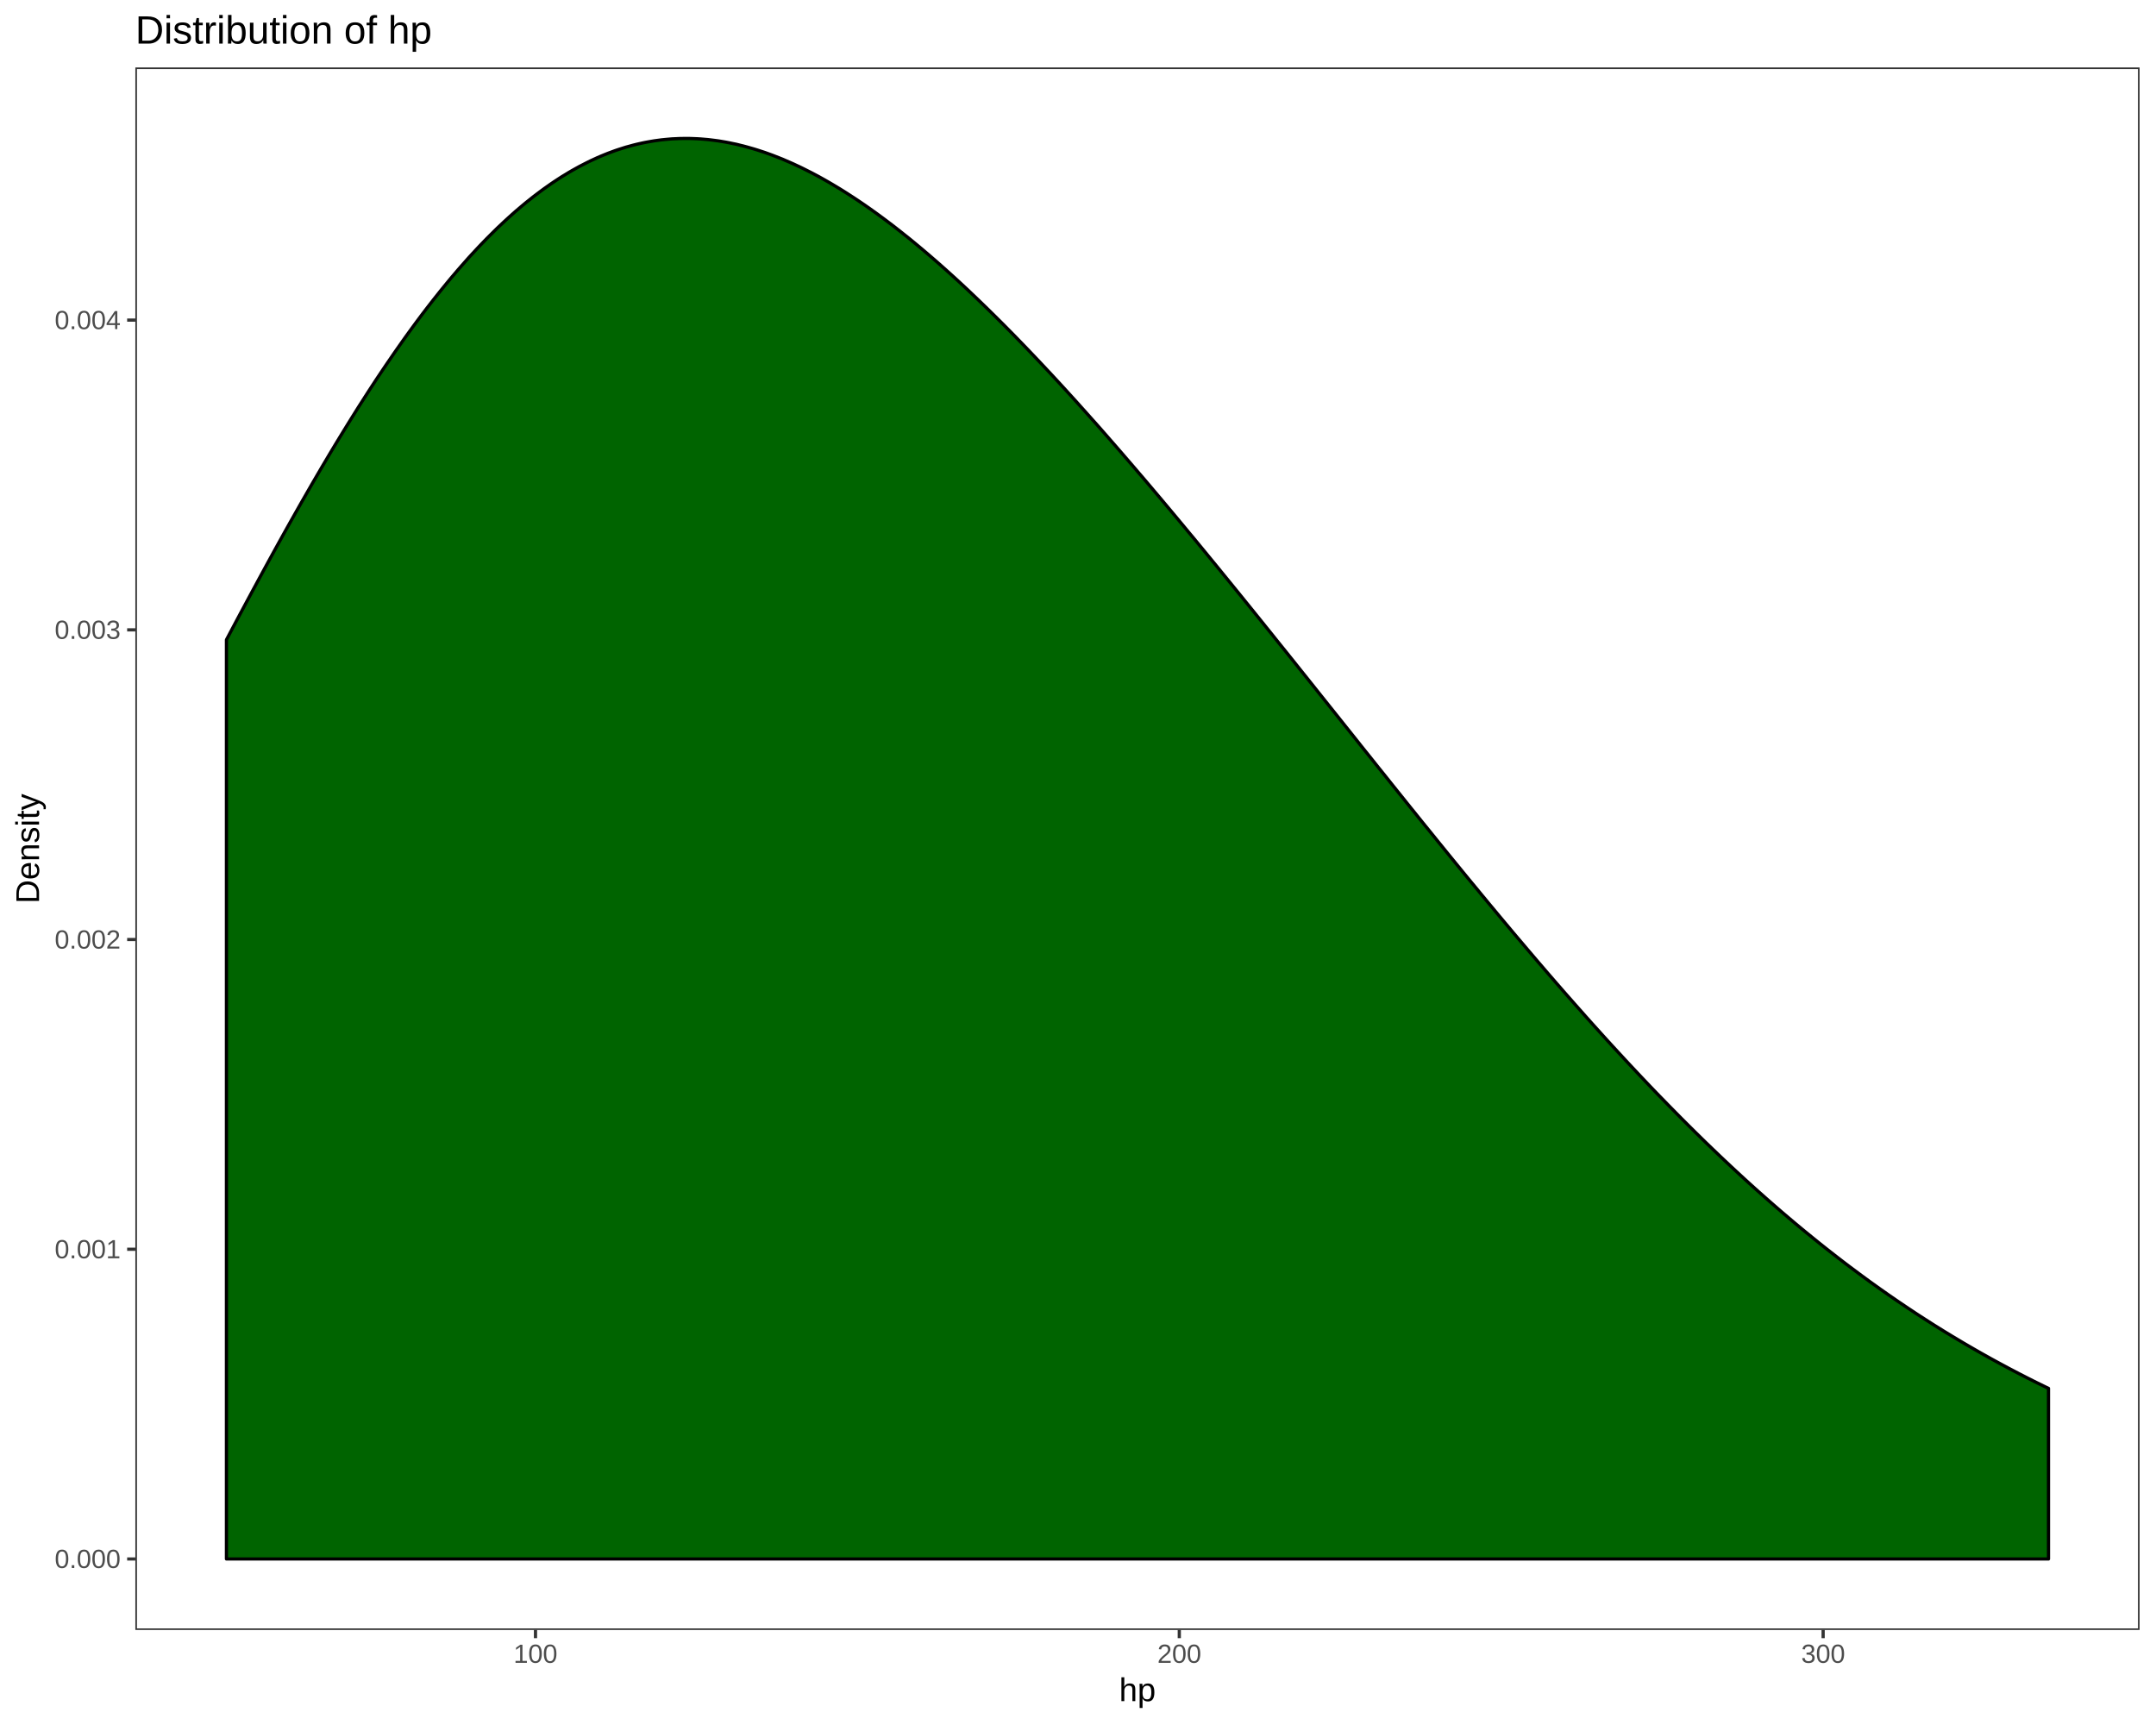
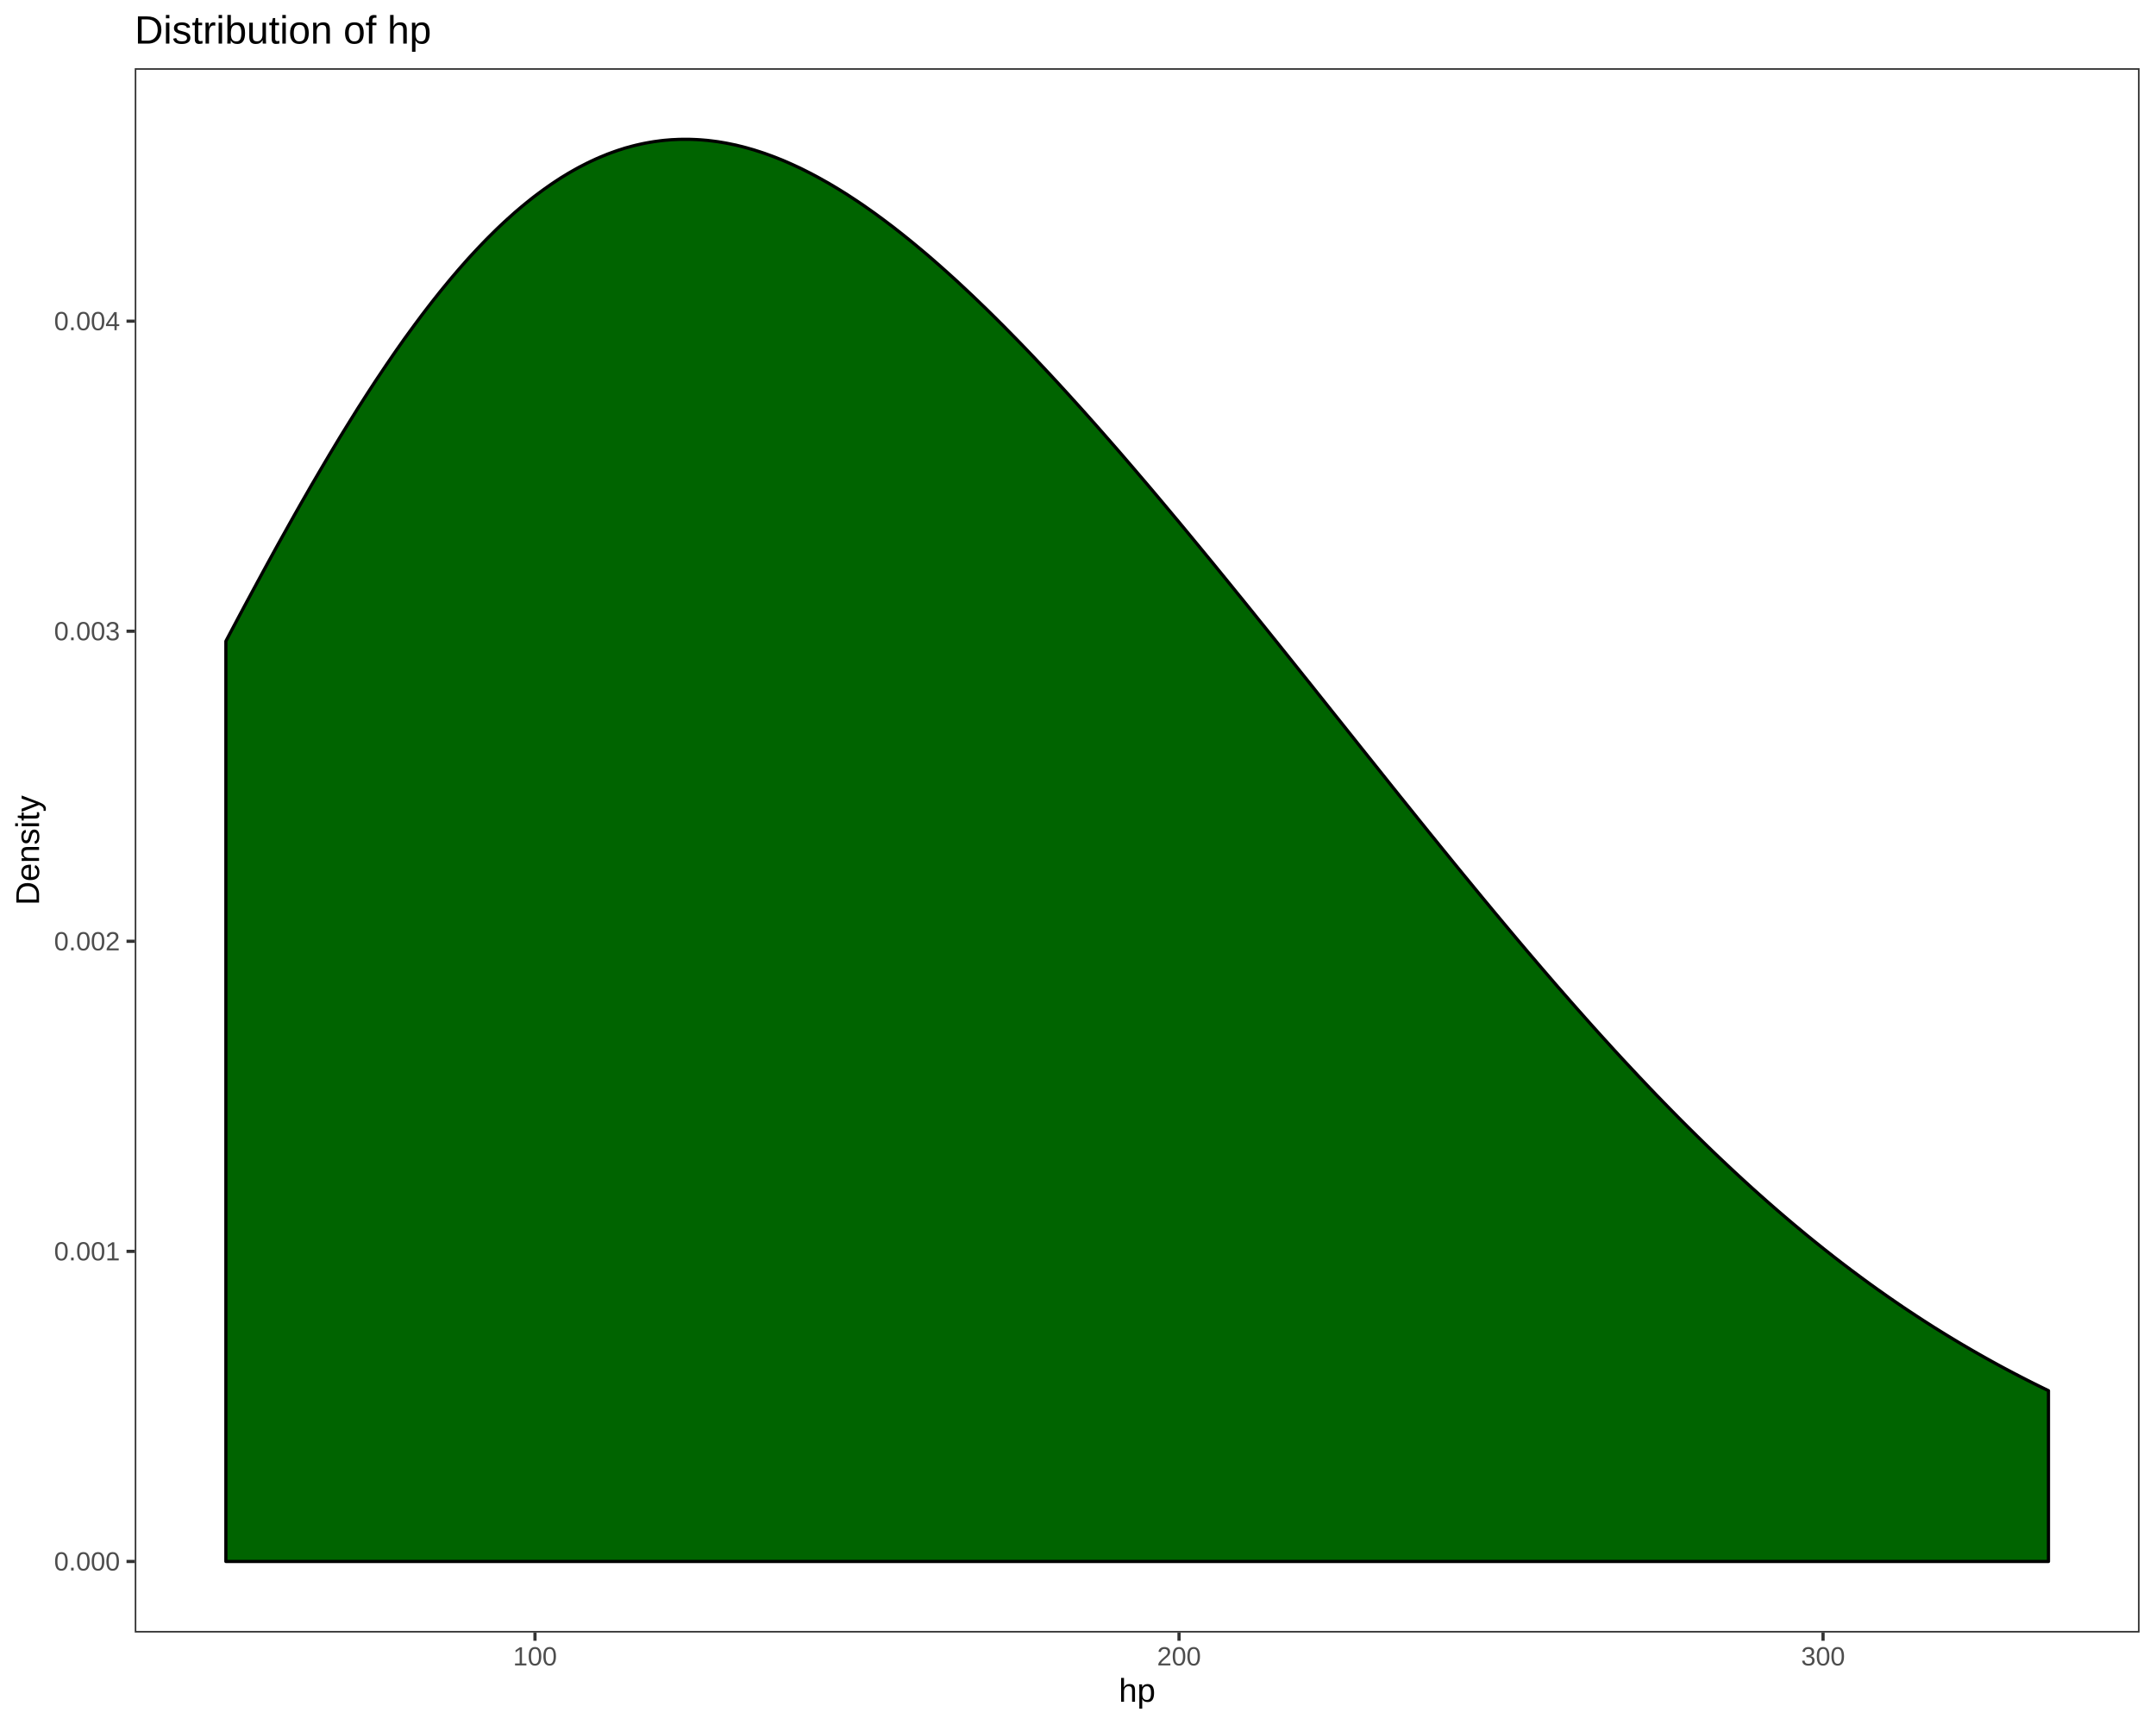
<svg xmlns="http://www.w3.org/2000/svg" viewBox="0 0 720.00 576.00">
  <defs>
    <style type="text/css">
    line, polyline, polygon, path, rect, circle {
      fill: none;
      stroke: #000000;
      stroke-linecap: round;
      stroke-linejoin: round;
      stroke-miterlimit: 10.00;
    }
  </style>
  </defs>
  <rect width="100%" height="100%" style="stroke: none; fill: #FFFFFF;" />
  <rect x="0.00" y="0.00" width="720.00" height="576.00" style="stroke-width: 1.07; stroke: #FFFFFF; fill: #FFFFFF;" />
  <defs>
-     <clipPath id="cpNDUuMjB8NzE0LjUyfDU0NC4yN3wyMi41Mg==">
-       <rect x="45.20" y="22.52" width="669.32" height="521.75" />
+     <clipPath id="cpNDQuOTl8NzE0LjUyfDU0NS4xM3wyMi43Nw==">
+       <rect x="44.99" y="22.77" width="669.53" height="522.36" />
    </clipPath>
  </defs>
-   <rect x="45.20" y="22.52" width="669.32" height="521.75" style="stroke-width: 1.07; stroke: none; fill: #FFFFFF;" clip-path="url(#cpNDUuMjB8NzE0LjUyfDU0NC4yN3wyMi41Mg==)" />
-   <polygon points="75.62,213.62 76.81,211.37 78.00,209.13 79.19,206.89 80.38,204.66 81.58,202.43 82.77,200.21 83.96,198.00 85.15,195.79 86.34,193.59 87.53,191.40 88.72,189.21 89.91,187.03 91.10,184.86 92.29,182.70 93.48,180.55 94.67,178.40 95.86,176.27 97.05,174.15 98.25,172.03 99.44,169.93 100.63,167.83 101.82,165.75 103.01,163.68 104.20,161.61 105.39,159.57 106.58,157.53 107.77,155.50 108.96,153.50 110.15,151.49 111.34,149.51 112.53,147.54 113.73,145.57 114.92,143.63 116.11,141.70 117.30,139.78 118.49,137.88 119.68,135.98 120.87,134.12 122.06,132.26 123.25,130.41 124.44,128.59 125.63,126.77 126.82,124.99 128.01,123.21 129.21,121.44 130.40,119.71 131.59,117.97 132.78,116.27 133.97,114.58 135.16,112.89 136.35,111.24 137.54,109.60 138.73,107.98 139.92,106.38 141.11,104.79 142.30,103.23 143.49,101.69 144.69,100.15 145.88,98.66 147.07,97.16 148.26,95.70 149.45,94.25 150.64,92.81 151.83,91.42 153.02,90.02 154.21,88.66 155.40,87.32 156.59,85.97 157.78,84.68 158.97,83.40 160.16,82.13 161.36,80.89 162.55,79.66 163.74,78.47 164.93,77.29 166.12,76.12 167.31,75.00 168.50,73.88 169.69,72.79 170.88,71.72 172.07,70.66 173.26,69.65 174.45,68.64 175.64,67.65 176.84,66.70 178.03,65.75 179.22,64.84 180.41,63.95 181.60,63.07 182.79,62.23 183.98,61.39 185.17,60.59 186.36,59.81 187.55,59.04 188.74,58.32 189.93,57.59 191.12,56.90 192.32,56.23 193.51,55.57 194.70,54.96 195.89,54.35 197.08,53.76 198.27,53.21 199.46,52.66 200.65,52.15 201.84,51.66 203.03,51.18 204.22,50.74 205.41,50.30 206.60,49.90 207.80,49.52 208.99,49.14 210.18,48.82 211.37,48.49 212.56,48.19 213.75,47.92 214.94,47.66 216.13,47.43 217.32,47.22 218.51,47.02 219.70,46.86 220.89,46.70 222.08,46.58 223.27,46.47 224.47,46.37 225.66,46.32 226.85,46.26 228.04,46.24 229.23,46.24 230.42,46.24 231.61,46.28 232.80,46.33 233.99,46.40 235.18,46.50 236.37,46.60 237.56,46.74 238.75,46.89 239.95,47.05 241.14,47.25 242.33,47.45 243.52,47.68 244.71,47.93 245.90,48.17 247.09,48.47 248.28,48.76 249.47,49.08 250.66,49.42 251.85,49.76 253.04,50.13 254.23,50.52 255.43,50.91 256.62,51.34 257.81,51.77 259.00,52.23 260.19,52.70 261.38,53.17 262.57,53.69 263.76,54.20 264.95,54.73 266.14,55.29 267.33,55.84 268.52,56.43 269.71,57.03 270.91,57.63 272.10,58.26 273.29,58.89 274.48,59.55 275.67,60.22 276.86,60.90 278.05,61.60 279.24,62.31 280.43,63.03 281.62,63.77 282.81,64.52 284.00,65.29 285.19,66.06 286.38,66.85 287.58,67.66 288.77,68.47 289.96,69.30 291.15,70.14 292.34,70.99 293.53,71.86 294.72,72.73 295.91,73.62 297.10,74.52 298.29,75.42 299.48,76.35 300.67,77.28 301.86,78.23 303.06,79.18 304.25,80.14 305.44,81.12 306.63,82.11 307.82,83.10 309.01,84.11 310.20,85.12 311.39,86.15 312.58,87.18 313.77,88.22 314.96,89.28 316.15,90.34 317.34,91.41 318.54,92.50 319.73,93.58 320.92,94.68 322.11,95.79 323.30,96.90 324.49,98.03 325.68,99.16 326.87,100.30 328.06,101.45 329.25,102.60 330.44,103.76 331.63,104.93 332.82,106.11 334.02,107.30 335.21,108.48 336.40,109.69 337.59,110.89 338.78,112.10 339.97,113.33 341.16,114.55 342.35,115.78 343.54,117.02 344.73,118.27 345.92,119.52 347.11,120.77 348.30,122.04 349.49,123.31 350.69,124.58 351.88,125.87 353.07,127.15 354.26,128.44 355.45,129.74 356.64,131.04 357.83,132.35 359.02,133.66 360.21,134.98 361.40,136.31 362.59,137.63 363.78,138.97 364.97,140.30 366.17,141.64 367.36,142.99 368.55,144.34 369.74,145.70 370.93,147.06 372.12,148.42 373.31,149.79 374.50,151.16 375.69,152.54 376.88,153.92 378.07,155.30 379.26,156.69 380.45,158.08 381.65,159.47 382.84,160.87 384.03,162.27 385.22,163.68 386.41,165.09 387.60,166.49 388.79,167.91 389.98,169.33 391.17,170.75 392.36,172.17 393.55,173.60 394.74,175.03 395.93,176.46 397.12,177.90 398.32,179.33 399.51,180.77 400.70,182.22 401.89,183.66 403.08,185.11 404.27,186.56 405.46,188.01 406.65,189.46 407.84,190.92 409.03,192.38 410.22,193.84 411.41,195.30 412.60,196.76 413.80,198.23 414.99,199.70 416.18,201.17 417.37,202.64 418.56,204.11 419.75,205.59 420.94,207.06 422.13,208.54 423.32,210.02 424.51,211.49 425.70,212.98 426.89,214.46 428.08,215.94 429.28,217.42 430.47,218.91 431.66,220.39 432.85,221.88 434.04,223.37 435.23,224.86 436.42,226.34 437.61,227.83 438.80,229.32 439.99,230.81 441.18,232.30 442.37,233.79 443.56,235.28 444.76,236.78 445.95,238.27 447.14,239.76 448.33,241.25 449.52,242.74 450.71,244.23 451.90,245.72 453.09,247.21 454.28,248.71 455.47,250.20 456.66,251.68 457.85,253.17 459.04,254.66 460.23,256.15 461.43,257.64 462.62,259.12 463.81,260.61 465.00,262.10 466.19,263.58 467.38,265.06 468.57,266.54 469.76,268.03 470.95,269.51 472.14,270.98 473.33,272.46 474.52,273.94 475.71,275.41 476.91,276.88 478.10,278.35 479.29,279.82 480.48,281.29 481.67,282.75 482.86,284.22 484.05,285.68 485.24,287.14 486.43,288.60 487.62,290.05 488.81,291.51 490.00,292.96 491.19,294.40 492.39,295.85 493.58,297.29 494.77,298.74 495.96,300.17 497.15,301.61 498.34,303.04 499.53,304.47 500.72,305.90 501.91,307.32 503.10,308.74 504.29,310.16 505.48,311.58 506.67,312.99 507.87,314.40 509.06,315.80 510.25,317.21 511.44,318.60 512.63,320.00 513.82,321.39 515.01,322.77 516.20,324.16 517.39,325.54 518.58,326.91 519.77,328.29 520.96,329.65 522.15,331.02 523.34,332.38 524.54,333.73 525.73,335.09 526.92,336.43 528.11,337.77 529.30,339.12 530.49,340.45 531.68,341.78 532.87,343.10 534.06,344.42 535.25,345.74 536.44,347.05 537.63,348.35 538.82,349.65 540.02,350.95 541.21,352.24 542.40,353.53 543.59,354.81 544.78,356.08 545.97,357.35 547.16,358.62 548.35,359.88 549.54,361.13 550.73,362.39 551.92,363.63 553.11,364.87 554.30,366.10 555.50,367.32 556.69,368.55 557.88,369.76 559.07,370.97 560.26,372.18 561.45,373.38 562.64,374.57 563.83,375.76 565.02,376.94 566.21,378.12 567.40,379.28 568.59,380.45 569.78,381.61 570.98,382.76 572.17,383.91 573.36,385.04 574.55,386.18 575.74,387.31 576.93,388.42 578.12,389.54 579.31,390.65 580.50,391.75 581.69,392.85 582.88,393.94 584.07,395.02 585.26,396.10 586.45,397.17 587.65,398.24 588.84,399.29 590.03,400.35 591.22,401.39 592.41,402.43 593.60,403.46 594.79,404.49 595.98,405.51 597.17,406.52 598.36,407.53 599.55,408.53 600.74,409.52 601.93,410.51 603.13,411.49 604.32,412.46 605.51,413.43 606.70,414.39 607.89,415.35 609.08,416.30 610.27,417.24 611.46,418.17 612.65,419.10 613.84,420.02 615.03,420.94 616.22,421.85 617.41,422.75 618.61,423.65 619.80,424.53 620.99,425.42 622.18,426.30 623.37,427.17 624.56,428.04 625.75,428.89 626.94,429.74 628.13,430.59 629.32,431.42 630.51,432.26 631.70,433.08 632.89,433.90 634.09,434.72 635.28,435.52 636.47,436.33 637.66,437.12 638.85,437.91 640.04,438.70 641.23,439.47 642.42,440.24 643.61,441.00 644.80,441.76 645.99,442.52 647.18,443.26 648.37,444.00 649.56,444.74 650.76,445.46 651.95,446.19 653.14,446.90 654.33,447.61 655.52,448.32 656.71,449.02 657.90,449.71 659.09,450.40 660.28,451.08 661.47,451.76 662.66,452.43 663.85,453.09 665.04,453.76 666.24,454.41 667.43,455.06 668.62,455.70 669.81,456.34 671.00,456.98 672.19,457.60 673.38,458.22 674.57,458.84 675.76,459.45 676.95,460.06 678.14,460.66 679.33,461.26 680.52,461.85 681.72,462.43 682.91,463.02 684.10,463.59 684.10,520.56 682.91,520.56 681.72,520.56 680.52,520.56 679.33,520.56 678.14,520.56 676.95,520.56 675.76,520.56 674.57,520.56 673.38,520.56 672.19,520.56 671.00,520.56 669.81,520.56 668.62,520.56 667.43,520.56 666.24,520.56 665.04,520.56 663.85,520.56 662.66,520.56 661.47,520.56 660.28,520.56 659.09,520.56 657.90,520.56 656.71,520.56 655.52,520.56 654.33,520.56 653.14,520.56 651.95,520.56 650.76,520.56 649.56,520.56 648.37,520.56 647.18,520.56 645.99,520.56 644.80,520.56 643.61,520.56 642.42,520.56 641.23,520.56 640.04,520.56 638.85,520.56 637.66,520.56 636.47,520.56 635.28,520.56 634.09,520.56 632.89,520.56 631.70,520.56 630.51,520.56 629.32,520.56 628.13,520.56 626.94,520.56 625.75,520.56 624.56,520.56 623.37,520.56 622.18,520.56 620.99,520.56 619.80,520.56 618.61,520.56 617.41,520.56 616.22,520.56 615.03,520.56 613.84,520.56 612.65,520.56 611.46,520.56 610.27,520.56 609.08,520.56 607.89,520.56 606.70,520.56 605.51,520.56 604.32,520.56 603.13,520.56 601.93,520.56 600.74,520.56 599.55,520.56 598.36,520.56 597.17,520.56 595.98,520.56 594.79,520.56 593.60,520.56 592.41,520.56 591.22,520.56 590.03,520.56 588.84,520.56 587.65,520.56 586.45,520.56 585.26,520.56 584.07,520.56 582.88,520.56 581.69,520.56 580.50,520.56 579.31,520.56 578.12,520.56 576.93,520.56 575.74,520.56 574.55,520.56 573.36,520.56 572.17,520.56 570.98,520.56 569.78,520.56 568.59,520.56 567.40,520.56 566.21,520.56 565.02,520.56 563.83,520.56 562.64,520.56 561.45,520.56 560.26,520.56 559.07,520.56 557.88,520.56 556.69,520.56 555.50,520.56 554.30,520.56 553.11,520.56 551.92,520.56 550.73,520.56 549.54,520.56 548.35,520.56 547.16,520.56 545.97,520.56 544.78,520.56 543.59,520.56 542.40,520.56 541.21,520.56 540.02,520.56 538.82,520.56 537.63,520.56 536.44,520.56 535.25,520.56 534.06,520.56 532.87,520.56 531.68,520.56 530.49,520.56 529.30,520.56 528.11,520.56 526.92,520.56 525.73,520.56 524.54,520.56 523.34,520.56 522.15,520.56 520.96,520.56 519.77,520.56 518.58,520.56 517.39,520.56 516.20,520.56 515.01,520.56 513.82,520.56 512.63,520.56 511.44,520.56 510.25,520.56 509.06,520.56 507.87,520.56 506.67,520.56 505.48,520.56 504.29,520.56 503.10,520.56 501.91,520.56 500.72,520.56 499.53,520.56 498.34,520.56 497.15,520.56 495.96,520.56 494.77,520.56 493.58,520.56 492.39,520.56 491.19,520.56 490.00,520.56 488.81,520.56 487.62,520.56 486.43,520.56 485.24,520.56 484.05,520.56 482.86,520.56 481.67,520.56 480.48,520.56 479.29,520.56 478.10,520.56 476.91,520.56 475.71,520.56 474.52,520.56 473.33,520.56 472.14,520.56 470.95,520.56 469.76,520.56 468.57,520.56 467.38,520.56 466.19,520.56 465.00,520.56 463.81,520.56 462.62,520.56 461.43,520.56 460.23,520.56 459.04,520.56 457.85,520.56 456.66,520.56 455.47,520.56 454.28,520.56 453.09,520.56 451.90,520.56 450.71,520.56 449.52,520.56 448.33,520.56 447.14,520.56 445.95,520.56 444.76,520.56 443.56,520.56 442.37,520.56 441.18,520.56 439.99,520.56 438.80,520.56 437.61,520.56 436.42,520.56 435.23,520.56 434.04,520.56 432.85,520.56 431.66,520.56 430.47,520.56 429.28,520.56 428.08,520.56 426.89,520.56 425.70,520.56 424.51,520.56 423.32,520.56 422.13,520.56 420.94,520.56 419.75,520.56 418.56,520.56 417.37,520.56 416.18,520.56 414.99,520.56 413.80,520.56 412.60,520.56 411.41,520.56 410.22,520.56 409.03,520.56 407.84,520.56 406.65,520.56 405.46,520.56 404.27,520.56 403.08,520.56 401.89,520.56 400.70,520.56 399.51,520.56 398.32,520.56 397.12,520.56 395.93,520.56 394.74,520.56 393.55,520.56 392.36,520.56 391.17,520.56 389.98,520.56 388.79,520.56 387.60,520.56 386.41,520.56 385.22,520.56 384.03,520.56 382.84,520.56 381.65,520.56 380.45,520.56 379.26,520.56 378.07,520.56 376.88,520.56 375.69,520.56 374.50,520.56 373.31,520.56 372.12,520.56 370.93,520.56 369.74,520.56 368.55,520.56 367.36,520.56 366.17,520.56 364.97,520.56 363.78,520.56 362.59,520.56 361.40,520.56 360.21,520.56 359.02,520.56 357.83,520.56 356.64,520.56 355.45,520.56 354.26,520.56 353.07,520.56 351.88,520.56 350.69,520.56 349.49,520.56 348.30,520.56 347.11,520.56 345.92,520.56 344.73,520.56 343.54,520.56 342.35,520.56 341.16,520.56 339.97,520.56 338.78,520.56 337.59,520.56 336.40,520.56 335.21,520.56 334.02,520.56 332.82,520.56 331.63,520.56 330.44,520.56 329.25,520.56 328.06,520.56 326.87,520.56 325.68,520.56 324.49,520.56 323.30,520.56 322.11,520.56 320.92,520.56 319.73,520.56 318.54,520.56 317.34,520.56 316.15,520.56 314.96,520.56 313.77,520.56 312.58,520.56 311.39,520.56 310.20,520.56 309.01,520.56 307.82,520.56 306.63,520.56 305.44,520.56 304.25,520.56 303.06,520.56 301.86,520.56 300.67,520.56 299.48,520.56 298.29,520.56 297.10,520.56 295.91,520.56 294.72,520.56 293.53,520.56 292.34,520.56 291.15,520.56 289.96,520.56 288.77,520.56 287.58,520.56 286.38,520.56 285.19,520.56 284.00,520.56 282.81,520.56 281.62,520.56 280.43,520.56 279.24,520.56 278.05,520.56 276.86,520.56 275.67,520.56 274.48,520.56 273.29,520.56 272.10,520.56 270.91,520.56 269.71,520.56 268.52,520.56 267.33,520.56 266.14,520.56 264.95,520.56 263.76,520.56 262.57,520.56 261.38,520.56 260.19,520.56 259.00,520.56 257.81,520.56 256.62,520.56 255.43,520.56 254.23,520.56 253.04,520.56 251.85,520.56 250.66,520.56 249.47,520.56 248.28,520.56 247.09,520.56 245.90,520.56 244.71,520.56 243.52,520.56 242.33,520.56 241.14,520.56 239.95,520.56 238.75,520.56 237.56,520.56 236.37,520.56 235.18,520.56 233.99,520.56 232.80,520.56 231.61,520.56 230.42,520.56 229.23,520.56 228.04,520.56 226.85,520.56 225.66,520.56 224.47,520.56 223.27,520.56 222.08,520.56 220.89,520.56 219.70,520.56 218.51,520.56 217.32,520.56 216.13,520.56 214.94,520.56 213.75,520.56 212.56,520.56 211.37,520.56 210.18,520.56 208.99,520.56 207.80,520.56 206.60,520.56 205.41,520.56 204.22,520.56 203.03,520.56 201.84,520.56 200.65,520.56 199.46,520.56 198.27,520.56 197.08,520.56 195.89,520.56 194.70,520.56 193.51,520.56 192.32,520.56 191.12,520.56 189.93,520.56 188.74,520.56 187.55,520.56 186.36,520.56 185.17,520.56 183.98,520.56 182.79,520.56 181.60,520.56 180.41,520.56 179.22,520.56 178.03,520.56 176.84,520.56 175.64,520.56 174.45,520.56 173.26,520.56 172.07,520.56 170.88,520.56 169.69,520.56 168.50,520.56 167.31,520.56 166.12,520.56 164.93,520.56 163.74,520.56 162.55,520.56 161.36,520.56 160.16,520.56 158.97,520.56 157.78,520.56 156.59,520.56 155.40,520.56 154.21,520.56 153.02,520.56 151.83,520.56 150.64,520.56 149.45,520.56 148.26,520.56 147.07,520.56 145.88,520.56 144.69,520.56 143.49,520.56 142.30,520.56 141.11,520.56 139.92,520.56 138.73,520.56 137.54,520.56 136.35,520.56 135.16,520.56 133.97,520.56 132.78,520.56 131.59,520.56 130.40,520.56 129.21,520.56 128.01,520.56 126.82,520.56 125.63,520.56 124.44,520.56 123.25,520.56 122.06,520.56 120.87,520.56 119.68,520.56 118.49,520.56 117.30,520.56 116.11,520.56 114.92,520.56 113.73,520.56 112.53,520.56 111.34,520.56 110.15,520.56 108.96,520.56 107.77,520.56 106.58,520.56 105.39,520.56 104.20,520.56 103.01,520.56 101.82,520.56 100.63,520.56 99.44,520.56 98.25,520.56 97.05,520.56 95.86,520.56 94.67,520.56 93.48,520.56 92.29,520.56 91.10,520.56 89.91,520.56 88.72,520.56 87.53,520.56 86.34,520.56 85.15,520.56 83.96,520.56 82.77,520.56 81.58,520.56 80.38,520.56 79.19,520.56 78.00,520.56 76.81,520.56 75.62,520.56 " style="stroke-width: 1.07; fill: #006400;" clip-path="url(#cpNDUuMjB8NzE0LjUyfDU0NC4yN3wyMi41Mg==)" />
-   <rect x="45.20" y="22.52" width="669.32" height="521.75" style="stroke-width: 1.07; stroke: #333333;" clip-path="url(#cpNDUuMjB8NzE0LjUyfDU0NC4yN3wyMi41Mg==)" />
+   <rect x="44.99" y="22.77" width="669.53" height="522.36" style="stroke-width: 1.07; stroke: none; fill: #FFFFFF;" clip-path="url(#cpNDQuOTl8NzE0LjUyfDU0NS4xM3wyMi43Nw==)" />
+   <polygon points="75.43,214.10 76.62,211.84 77.81,209.60 79.00,207.36 80.19,205.12 81.38,202.89 82.57,200.67 83.77,198.45 84.96,196.24 86.15,194.04 87.34,191.84 88.53,189.65 89.72,187.47 90.91,185.30 92.10,183.13 93.29,180.98 94.49,178.83 95.68,176.70 96.87,174.57 98.06,172.45 99.25,170.35 100.44,168.25 101.63,166.17 102.82,164.10 104.01,162.02 105.21,159.98 106.40,157.94 107.59,155.91 108.78,153.90 109.97,151.89 111.16,149.91 112.35,147.93 113.54,145.96 114.73,144.03 115.93,142.09 117.12,140.17 118.31,138.27 119.50,136.36 120.69,134.50 121.88,132.64 123.07,130.79 124.26,128.97 125.45,127.15 126.65,125.36 127.84,123.58 129.03,121.81 130.22,120.07 131.41,118.33 132.60,116.62 133.79,114.93 134.98,113.24 136.17,111.60 137.37,109.95 138.56,108.33 139.75,106.73 140.94,105.13 142.13,103.58 143.32,102.03 144.51,100.50 145.70,99.00 146.89,97.50 148.09,96.03 149.28,94.59 150.47,93.14 151.66,91.75 152.85,90.35 154.04,88.98 155.23,87.64 156.42,86.30 157.61,85.01 158.81,83.72 160.00,82.45 161.19,81.21 162.38,79.98 163.57,78.79 164.76,77.61 165.95,76.44 167.14,75.31 168.33,74.19 169.53,73.10 170.72,72.03 171.91,70.96 173.10,69.95 174.29,68.94 175.48,67.96 176.67,67.00 177.86,66.05 179.05,65.14 180.25,64.25 181.44,63.37 182.63,62.53 183.82,61.69 185.01,60.89 186.20,60.11 187.39,59.33 188.58,58.61 189.77,57.88 190.97,57.19 192.16,56.52 193.35,55.86 194.54,55.25 195.73,54.64 196.92,54.05 198.11,53.50 199.30,52.95 200.49,52.44 201.69,51.95 202.88,51.46 204.07,51.02 205.26,50.59 206.45,50.18 207.64,49.80 208.83,49.42 210.02,49.10 211.21,48.77 212.41,48.47 213.60,48.20 214.79,47.94 215.98,47.71 217.17,47.50 218.36,47.30 219.55,47.14 220.74,46.98 221.93,46.85 223.13,46.75 224.32,46.65 225.51,46.60 226.70,46.54 227.89,46.52 229.08,46.52 230.27,46.52 231.46,46.56 232.65,46.61 233.85,46.68 235.04,46.78 236.23,46.88 237.42,47.02 238.61,47.17 239.80,47.33 240.99,47.53 242.18,47.73 243.37,47.96 244.57,48.21 245.76,48.45 246.95,48.75 248.14,49.04 249.33,49.36 250.52,49.70 251.71,50.04 252.90,50.42 254.09,50.80 255.29,51.20 256.48,51.63 257.67,52.06 258.86,52.51 260.05,52.99 261.24,53.46 262.43,53.97 263.62,54.49 264.81,55.02 266.01,55.58 267.20,56.13 268.39,56.72 269.58,57.32 270.77,57.92 271.96,58.55 273.15,59.19 274.34,59.85 275.53,60.52 276.73,61.19 277.92,61.90 279.11,62.61 280.30,63.33 281.49,64.07 282.68,64.81 283.87,65.59 285.06,66.37 286.25,67.15 287.45,67.96 288.64,68.77 289.83,69.61 291.02,70.45 292.21,71.29 293.40,72.17 294.59,73.04 295.78,73.93 296.97,74.83 298.17,75.73 299.36,76.67 300.55,77.60 301.74,78.54 302.93,79.50 304.12,80.46 305.31,81.44 306.50,82.43 307.69,83.42 308.89,84.43 310.08,85.44 311.27,86.47 312.46,87.51 313.65,88.55 314.84,89.61 316.03,90.67 317.22,91.74 318.42,92.83 319.61,93.91 320.80,95.02 321.99,96.13 323.18,97.24 324.37,98.37 325.56,99.50 326.75,100.64 327.94,101.79 329.14,102.94 330.33,104.11 331.52,105.28 332.71,106.46 333.90,107.65 335.09,108.83 336.28,110.04 337.47,111.25 338.66,112.46 339.86,113.68 341.05,114.91 342.24,116.14 343.43,117.38 344.62,118.63 345.81,119.88 347.00,121.14 348.19,122.41 349.38,123.68 350.58,124.95 351.77,126.24 352.96,127.52 354.15,128.82 355.34,130.12 356.53,131.42 357.72,132.73 358.91,134.04 360.10,135.36 361.30,136.69 362.49,138.02 363.68,139.35 364.87,140.69 366.06,142.03 367.25,143.38 368.44,144.73 369.63,146.09 370.82,147.45 372.02,148.82 373.21,150.19 374.40,151.56 375.59,152.94 376.78,154.32 377.97,155.70 379.16,157.09 380.35,158.49 381.54,159.88 382.74,161.28 383.93,162.68 385.12,164.09 386.31,165.50 387.50,166.91 388.69,168.33 389.88,169.75 391.07,171.17 392.26,172.60 393.46,174.02 394.65,175.46 395.84,176.89 397.03,178.33 398.22,179.77 399.41,181.21 400.60,182.65 401.79,184.10 402.98,185.55 404.18,187.00 405.37,188.45 406.56,189.91 407.75,191.37 408.94,192.83 410.13,194.29 411.32,195.75 412.51,197.22 413.70,198.69 414.90,200.15 416.09,201.63 417.28,203.10 418.47,204.57 419.66,206.05 420.85,207.53 422.04,209.00 423.23,210.48 424.42,211.96 425.62,213.45 426.81,214.93 428.00,216.42 429.19,217.90 430.38,219.39 431.57,220.87 432.76,222.36 433.95,223.85 435.14,225.34 436.34,226.83 437.53,228.32 438.72,229.81 439.91,231.31 441.10,232.80 442.29,234.29 443.48,235.78 444.67,237.28 445.86,238.77 447.06,240.26 448.25,241.76 449.44,243.25 450.63,244.74 451.82,246.23 453.01,247.73 454.20,249.22 455.39,250.71 456.58,252.20 457.78,253.69 458.97,255.18 460.16,256.67 461.35,258.16 462.54,259.65 463.73,261.14 464.92,262.63 466.11,264.11 467.30,265.60 468.50,267.08 469.69,268.56 470.88,270.04 472.07,271.52 473.26,273.00 474.45,274.48 475.64,275.95 476.83,277.43 478.02,278.90 479.22,280.37 480.41,281.84 481.60,283.31 482.79,284.77 483.98,286.24 485.17,287.70 486.36,289.16 487.55,290.61 488.74,292.07 489.94,293.52 491.13,294.97 492.32,296.42 493.51,297.86 494.70,299.31 495.89,300.75 497.08,302.18 498.27,303.62 499.46,305.05 500.66,306.48 501.85,307.91 503.04,309.33 504.23,310.75 505.42,312.16 506.61,313.58 507.80,314.99 508.99,316.39 510.18,317.80 511.38,319.20 512.57,320.59 513.76,321.99 514.95,323.38 516.14,324.76 517.33,326.14 518.52,327.52 519.71,328.90 520.90,330.26 522.10,331.63 523.29,332.99 524.48,334.35 525.67,335.70 526.86,337.05 528.05,338.39 529.24,339.73 530.43,341.07 531.62,342.40 532.82,343.73 534.01,345.05 535.20,346.37 536.39,347.67 537.58,348.98 538.77,350.29 539.96,351.58 541.15,352.88 542.34,354.16 543.54,355.44 544.73,356.72 545.92,357.99 547.11,359.26 548.30,360.52 549.49,361.78 550.68,363.03 551.87,364.27 553.06,365.52 554.26,366.75 555.45,367.98 556.64,369.20 557.83,370.42 559.02,371.63 560.21,372.84 561.40,374.04 562.59,375.23 563.78,376.42 564.98,377.60 566.17,378.78 567.36,379.95 568.55,381.12 569.74,382.28 570.93,383.43 572.12,384.58 573.31,385.72 574.50,386.85 575.70,387.98 576.89,389.10 578.08,390.22 579.27,391.33 580.46,392.43 581.65,393.53 582.84,394.62 584.03,395.71 585.22,396.79 586.42,397.86 587.61,398.93 588.80,399.98 589.99,401.04 591.18,402.08 592.37,403.12 593.56,404.16 594.75,405.18 595.94,406.20 597.14,407.22 598.33,408.23 599.52,409.23 600.71,410.22 601.90,411.21 603.09,412.20 604.28,413.17 605.47,414.14 606.67,415.10 607.86,416.05 609.05,417.01 610.24,417.95 611.43,418.88 612.62,419.82 613.81,420.74 615.00,421.66 616.19,422.56 617.39,423.47 618.58,424.37 619.77,425.25 620.96,426.14 622.15,427.02 623.34,427.89 624.53,428.76 625.72,429.61 626.91,430.47 628.11,431.31 629.30,432.15 630.49,432.99 631.68,433.81 632.87,434.63 634.06,435.45 635.25,436.26 636.44,437.06 637.63,437.85 638.83,438.64 640.02,439.43 641.21,440.20 642.40,440.98 643.59,441.74 644.78,442.50 645.97,443.26 647.16,444.00 648.35,444.74 649.55,445.48 650.74,446.21 651.93,446.93 653.12,447.65 654.31,448.36 655.50,449.07 656.69,449.76 657.88,450.46 659.07,451.15 660.27,451.83 661.46,452.51 662.65,453.18 663.84,453.85 665.03,454.51 666.22,455.16 667.41,455.82 668.60,456.46 669.79,457.10 670.99,457.73 672.18,458.36 673.37,458.98 674.56,459.60 675.75,460.21 676.94,460.82 678.13,461.42 679.32,462.02 680.51,462.61 681.71,463.20 682.90,463.78 684.09,464.36 684.09,521.39 682.90,521.39 681.71,521.39 680.51,521.39 679.32,521.39 678.13,521.39 676.94,521.39 675.75,521.39 674.56,521.39 673.37,521.39 672.18,521.39 670.99,521.39 669.79,521.39 668.60,521.39 667.41,521.39 666.22,521.39 665.03,521.39 663.84,521.39 662.65,521.39 661.46,521.39 660.27,521.39 659.07,521.39 657.88,521.39 656.69,521.39 655.50,521.39 654.31,521.39 653.12,521.39 651.93,521.39 650.74,521.39 649.55,521.39 648.35,521.39 647.16,521.39 645.97,521.39 644.78,521.39 643.59,521.39 642.40,521.39 641.21,521.39 640.02,521.39 638.83,521.39 637.63,521.39 636.44,521.39 635.25,521.39 634.06,521.39 632.87,521.39 631.68,521.39 630.49,521.39 629.30,521.39 628.11,521.39 626.91,521.39 625.72,521.39 624.53,521.39 623.34,521.39 622.15,521.39 620.96,521.39 619.77,521.39 618.58,521.39 617.39,521.39 616.19,521.39 615.00,521.39 613.81,521.39 612.62,521.39 611.43,521.39 610.24,521.39 609.05,521.39 607.86,521.39 606.67,521.39 605.47,521.39 604.28,521.39 603.09,521.39 601.90,521.39 600.71,521.39 599.52,521.39 598.33,521.39 597.14,521.39 595.94,521.39 594.75,521.39 593.56,521.39 592.37,521.39 591.18,521.39 589.99,521.39 588.80,521.39 587.61,521.39 586.42,521.39 585.22,521.39 584.03,521.39 582.84,521.39 581.65,521.39 580.46,521.39 579.27,521.39 578.08,521.39 576.89,521.39 575.70,521.39 574.50,521.39 573.31,521.39 572.12,521.39 570.93,521.39 569.74,521.39 568.55,521.39 567.36,521.39 566.17,521.39 564.98,521.39 563.78,521.39 562.59,521.39 561.40,521.39 560.21,521.39 559.02,521.39 557.83,521.39 556.64,521.39 555.45,521.39 554.26,521.39 553.06,521.39 551.87,521.39 550.68,521.39 549.49,521.39 548.30,521.39 547.11,521.39 545.92,521.39 544.73,521.39 543.54,521.39 542.34,521.39 541.15,521.39 539.96,521.39 538.77,521.39 537.58,521.39 536.39,521.39 535.20,521.39 534.01,521.39 532.82,521.39 531.62,521.39 530.43,521.39 529.24,521.39 528.05,521.39 526.86,521.39 525.67,521.39 524.48,521.39 523.29,521.39 522.10,521.39 520.90,521.39 519.71,521.39 518.52,521.39 517.33,521.39 516.14,521.39 514.95,521.39 513.76,521.39 512.57,521.39 511.38,521.39 510.18,521.39 508.99,521.39 507.80,521.39 506.61,521.39 505.42,521.39 504.23,521.39 503.04,521.39 501.85,521.39 500.66,521.39 499.46,521.39 498.27,521.39 497.08,521.39 495.89,521.39 494.70,521.39 493.51,521.39 492.32,521.39 491.13,521.39 489.94,521.39 488.74,521.39 487.55,521.39 486.36,521.39 485.17,521.39 483.98,521.39 482.79,521.39 481.60,521.39 480.41,521.39 479.22,521.39 478.02,521.39 476.83,521.39 475.64,521.39 474.45,521.39 473.26,521.39 472.07,521.39 470.88,521.39 469.69,521.39 468.50,521.39 467.30,521.39 466.11,521.39 464.92,521.39 463.73,521.39 462.54,521.39 461.35,521.39 460.16,521.39 458.97,521.39 457.78,521.39 456.58,521.39 455.39,521.39 454.20,521.39 453.01,521.39 451.82,521.39 450.63,521.39 449.44,521.39 448.25,521.39 447.06,521.39 445.86,521.39 444.67,521.39 443.48,521.39 442.29,521.39 441.10,521.39 439.91,521.39 438.72,521.39 437.53,521.39 436.34,521.39 435.14,521.39 433.95,521.39 432.76,521.39 431.57,521.39 430.38,521.39 429.19,521.39 428.00,521.39 426.81,521.39 425.62,521.39 424.42,521.39 423.23,521.39 422.04,521.39 420.85,521.39 419.66,521.39 418.47,521.39 417.28,521.39 416.09,521.39 414.90,521.39 413.70,521.39 412.51,521.39 411.32,521.39 410.13,521.39 408.94,521.39 407.75,521.39 406.56,521.39 405.37,521.39 404.18,521.39 402.98,521.39 401.79,521.39 400.60,521.39 399.41,521.39 398.22,521.39 397.03,521.39 395.84,521.39 394.65,521.39 393.46,521.39 392.26,521.39 391.07,521.39 389.88,521.39 388.69,521.39 387.50,521.39 386.31,521.39 385.12,521.39 383.93,521.39 382.74,521.39 381.54,521.39 380.35,521.39 379.16,521.39 377.97,521.39 376.78,521.39 375.59,521.39 374.40,521.39 373.21,521.39 372.02,521.39 370.82,521.39 369.63,521.39 368.44,521.39 367.25,521.39 366.06,521.39 364.87,521.39 363.68,521.39 362.49,521.39 361.30,521.39 360.10,521.39 358.91,521.39 357.72,521.39 356.53,521.39 355.34,521.39 354.15,521.39 352.96,521.39 351.77,521.39 350.58,521.39 349.38,521.39 348.19,521.39 347.00,521.39 345.81,521.39 344.62,521.39 343.43,521.39 342.24,521.39 341.05,521.39 339.86,521.39 338.66,521.39 337.47,521.39 336.28,521.39 335.09,521.39 333.90,521.39 332.71,521.39 331.52,521.39 330.33,521.39 329.14,521.39 327.94,521.39 326.75,521.39 325.56,521.39 324.37,521.39 323.18,521.39 321.99,521.39 320.80,521.39 319.61,521.39 318.42,521.39 317.22,521.39 316.03,521.39 314.84,521.39 313.65,521.39 312.46,521.39 311.27,521.39 310.08,521.39 308.89,521.39 307.69,521.39 306.50,521.39 305.31,521.39 304.12,521.39 302.93,521.39 301.74,521.39 300.55,521.39 299.36,521.39 298.17,521.39 296.97,521.39 295.78,521.39 294.59,521.39 293.40,521.39 292.21,521.39 291.02,521.39 289.83,521.39 288.64,521.39 287.45,521.39 286.25,521.39 285.06,521.39 283.87,521.39 282.68,521.39 281.49,521.39 280.30,521.39 279.11,521.39 277.92,521.39 276.73,521.39 275.53,521.39 274.34,521.39 273.15,521.39 271.96,521.39 270.77,521.39 269.58,521.39 268.39,521.39 267.20,521.39 266.01,521.39 264.81,521.39 263.62,521.39 262.43,521.39 261.24,521.39 260.05,521.39 258.86,521.39 257.67,521.39 256.48,521.39 255.29,521.39 254.09,521.39 252.90,521.39 251.71,521.39 250.52,521.39 249.33,521.39 248.14,521.39 246.95,521.39 245.76,521.39 244.57,521.39 243.37,521.39 242.18,521.39 240.99,521.39 239.80,521.39 238.61,521.39 237.42,521.39 236.23,521.39 235.04,521.39 233.85,521.39 232.65,521.39 231.46,521.39 230.27,521.39 229.08,521.39 227.89,521.39 226.70,521.39 225.51,521.39 224.32,521.39 223.13,521.39 221.93,521.39 220.74,521.39 219.55,521.39 218.36,521.39 217.17,521.39 215.98,521.39 214.79,521.39 213.60,521.39 212.41,521.39 211.21,521.39 210.02,521.39 208.83,521.39 207.64,521.39 206.45,521.39 205.26,521.39 204.07,521.39 202.88,521.39 201.69,521.39 200.49,521.39 199.30,521.39 198.11,521.39 196.92,521.39 195.73,521.39 194.54,521.39 193.35,521.39 192.16,521.39 190.97,521.39 189.77,521.39 188.58,521.39 187.39,521.39 186.20,521.39 185.01,521.39 183.82,521.39 182.63,521.39 181.44,521.39 180.25,521.39 179.05,521.39 177.86,521.39 176.67,521.39 175.48,521.39 174.29,521.39 173.10,521.39 171.91,521.39 170.72,521.39 169.53,521.39 168.33,521.39 167.14,521.39 165.95,521.39 164.76,521.39 163.57,521.39 162.38,521.39 161.19,521.39 160.00,521.39 158.81,521.39 157.61,521.39 156.42,521.39 155.23,521.39 154.04,521.39 152.85,521.39 151.66,521.39 150.47,521.39 149.28,521.39 148.09,521.39 146.89,521.39 145.70,521.39 144.51,521.39 143.32,521.39 142.13,521.39 140.94,521.39 139.75,521.39 138.56,521.39 137.37,521.39 136.17,521.39 134.98,521.39 133.79,521.39 132.60,521.39 131.41,521.39 130.22,521.39 129.03,521.39 127.84,521.39 126.65,521.39 125.45,521.39 124.26,521.39 123.07,521.39 121.88,521.39 120.69,521.39 119.50,521.39 118.31,521.39 117.12,521.39 115.93,521.39 114.73,521.39 113.54,521.39 112.35,521.39 111.16,521.39 109.97,521.39 108.78,521.39 107.59,521.39 106.40,521.39 105.21,521.39 104.01,521.39 102.82,521.39 101.63,521.39 100.44,521.39 99.25,521.39 98.06,521.39 96.87,521.39 95.68,521.39 94.49,521.39 93.29,521.39 92.10,521.39 90.91,521.39 89.72,521.39 88.53,521.39 87.34,521.39 86.15,521.39 84.96,521.39 83.77,521.39 82.57,521.39 81.38,521.39 80.19,521.39 79.00,521.39 77.81,521.39 76.62,521.39 75.43,521.39 " style="stroke-width: 1.07; fill: #006400;" clip-path="url(#cpNDQuOTl8NzE0LjUyfDU0NS4xM3wyMi43Nw==)" />
+   <rect x="44.99" y="22.77" width="669.53" height="522.36" style="stroke-width: 1.07; stroke: #333333;" clip-path="url(#cpNDQuOTl8NzE0LjUyfDU0NS4xM3wyMi43Nw==)" />
  <defs>
    <clipPath id="cpMC4wMHw3MjAuMDB8NTc2LjAwfDAuMDA=">
      <rect x="0.00" y="0.00" width="720.00" height="576.00" />
    </clipPath>
  </defs>
  <g clip-path="url(#cpMC4wMHw3MjAuMDB8NTc2LjAwfDAuMDA=)">
-     <text x="18.27" y="523.58" style="font-size: 8.80px; fill: #4D4D4D; font-family: Liberation Sans;" textLength="22.00px" lengthAdjust="spacingAndGlyphs">0.000</text>
+     <text x="18.06" y="524.41" style="font-size: 8.80px; fill: #4D4D4D; font-family: Liberation Sans;" textLength="22.00px" lengthAdjust="spacingAndGlyphs">0.000</text>
  </g>
  <g clip-path="url(#cpMC4wMHw3MjAuMDB8NTc2LjAwfDAuMDA=)">
-     <text x="18.27" y="420.16" style="font-size: 8.80px; fill: #4D4D4D; font-family: Liberation Sans;" textLength="22.00px" lengthAdjust="spacingAndGlyphs">0.001</text>
+     <text x="18.06" y="420.87" style="font-size: 8.80px; fill: #4D4D4D; font-family: Liberation Sans;" textLength="22.00px" lengthAdjust="spacingAndGlyphs">0.001</text>
  </g>
  <g clip-path="url(#cpMC4wMHw3MjAuMDB8NTc2LjAwfDAuMDA=)">
-     <text x="18.27" y="316.75" style="font-size: 8.80px; fill: #4D4D4D; font-family: Liberation Sans;" textLength="22.00px" lengthAdjust="spacingAndGlyphs">0.002</text>
+     <text x="18.06" y="317.34" style="font-size: 8.80px; fill: #4D4D4D; font-family: Liberation Sans;" textLength="22.00px" lengthAdjust="spacingAndGlyphs">0.002</text>
  </g>
  <g clip-path="url(#cpMC4wMHw3MjAuMDB8NTc2LjAwfDAuMDA=)">
-     <text x="18.27" y="213.33" style="font-size: 8.80px; fill: #4D4D4D; font-family: Liberation Sans;" textLength="22.00px" lengthAdjust="spacingAndGlyphs">0.003</text>
+     <text x="18.06" y="213.80" style="font-size: 8.80px; fill: #4D4D4D; font-family: Liberation Sans;" textLength="22.00px" lengthAdjust="spacingAndGlyphs">0.003</text>
  </g>
  <g clip-path="url(#cpMC4wMHw3MjAuMDB8NTc2LjAwfDAuMDA=)">
-     <text x="18.27" y="109.91" style="font-size: 8.80px; fill: #4D4D4D; font-family: Liberation Sans;" textLength="22.00px" lengthAdjust="spacingAndGlyphs">0.004</text>
+     <text x="18.06" y="110.26" style="font-size: 8.80px; fill: #4D4D4D; font-family: Liberation Sans;" textLength="22.00px" lengthAdjust="spacingAndGlyphs">0.004</text>
  </g>
-   <polyline points="42.46,520.56 45.20,520.56 " style="stroke-width: 1.07; stroke: #333333; stroke-linecap: butt;" clip-path="url(#cpMC4wMHw3MjAuMDB8NTc2LjAwfDAuMDA=)" />
-   <polyline points="42.46,417.14 45.20,417.14 " style="stroke-width: 1.07; stroke: #333333; stroke-linecap: butt;" clip-path="url(#cpMC4wMHw3MjAuMDB8NTc2LjAwfDAuMDA=)" />
-   <polyline points="42.46,313.72 45.20,313.72 " style="stroke-width: 1.07; stroke: #333333; stroke-linecap: butt;" clip-path="url(#cpMC4wMHw3MjAuMDB8NTc2LjAwfDAuMDA=)" />
-   <polyline points="42.46,210.31 45.20,210.31 " style="stroke-width: 1.07; stroke: #333333; stroke-linecap: butt;" clip-path="url(#cpMC4wMHw3MjAuMDB8NTc2LjAwfDAuMDA=)" />
-   <polyline points="42.46,106.89 45.20,106.89 " style="stroke-width: 1.07; stroke: #333333; stroke-linecap: butt;" clip-path="url(#cpMC4wMHw3MjAuMDB8NTc2LjAwfDAuMDA=)" />
-   <polyline points="178.83,547.01 178.83,544.27 " style="stroke-width: 1.07; stroke: #333333; stroke-linecap: butt;" clip-path="url(#cpMC4wMHw3MjAuMDB8NTc2LjAwfDAuMDA=)" />
-   <polyline points="393.83,547.01 393.83,544.27 " style="stroke-width: 1.07; stroke: #333333; stroke-linecap: butt;" clip-path="url(#cpMC4wMHw3MjAuMDB8NTc2LjAwfDAuMDA=)" />
-   <polyline points="608.84,547.01 608.84,544.27 " style="stroke-width: 1.07; stroke: #333333; stroke-linecap: butt;" clip-path="url(#cpMC4wMHw3MjAuMDB8NTc2LjAwfDAuMDA=)" />
+   <polyline points="42.25,521.39 44.99,521.39 " style="stroke-width: 1.07; stroke: #333333; stroke-linecap: butt;" clip-path="url(#cpMC4wMHw3MjAuMDB8NTc2LjAwfDAuMDA=)" />
+   <polyline points="42.25,417.85 44.99,417.85 " style="stroke-width: 1.07; stroke: #333333; stroke-linecap: butt;" clip-path="url(#cpMC4wMHw3MjAuMDB8NTc2LjAwfDAuMDA=)" />
+   <polyline points="42.25,314.31 44.99,314.31 " style="stroke-width: 1.07; stroke: #333333; stroke-linecap: butt;" clip-path="url(#cpMC4wMHw3MjAuMDB8NTc2LjAwfDAuMDA=)" />
+   <polyline points="42.25,210.78 44.99,210.78 " style="stroke-width: 1.07; stroke: #333333; stroke-linecap: butt;" clip-path="url(#cpMC4wMHw3MjAuMDB8NTc2LjAwfDAuMDA=)" />
+   <polyline points="42.25,107.24 44.99,107.24 " style="stroke-width: 1.07; stroke: #333333; stroke-linecap: butt;" clip-path="url(#cpMC4wMHw3MjAuMDB8NTc2LjAwfDAuMDA=)" />
+   <polyline points="178.66,547.87 178.66,545.13 " style="stroke-width: 1.07; stroke: #333333; stroke-linecap: butt;" clip-path="url(#cpMC4wMHw3MjAuMDB8NTc2LjAwfDAuMDA=)" />
+   <polyline points="393.74,547.87 393.74,545.13 " style="stroke-width: 1.07; stroke: #333333; stroke-linecap: butt;" clip-path="url(#cpMC4wMHw3MjAuMDB8NTc2LjAwfDAuMDA=)" />
+   <polyline points="608.81,547.87 608.81,545.13 " style="stroke-width: 1.07; stroke: #333333; stroke-linecap: butt;" clip-path="url(#cpMC4wMHw3MjAuMDB8NTc2LjAwfDAuMDA=)" />
  <g clip-path="url(#cpMC4wMHw3MjAuMDB8NTc2LjAwfDAuMDA=)">
-     <text x="171.49" y="555.25" style="font-size: 8.80px; fill: #4D4D4D; font-family: Liberation Sans;" textLength="14.67px" lengthAdjust="spacingAndGlyphs">100</text>
+     <text x="171.33" y="556.11" style="font-size: 8.80px; fill: #4D4D4D; font-family: Liberation Sans;" textLength="14.67px" lengthAdjust="spacingAndGlyphs">100</text>
  </g>
  <g clip-path="url(#cpMC4wMHw3MjAuMDB8NTc2LjAwfDAuMDA=)">
-     <text x="386.50" y="555.25" style="font-size: 8.80px; fill: #4D4D4D; font-family: Liberation Sans;" textLength="14.67px" lengthAdjust="spacingAndGlyphs">200</text>
+     <text x="386.40" y="556.11" style="font-size: 8.80px; fill: #4D4D4D; font-family: Liberation Sans;" textLength="14.67px" lengthAdjust="spacingAndGlyphs">200</text>
  </g>
  <g clip-path="url(#cpMC4wMHw3MjAuMDB8NTc2LjAwfDAuMDA=)">
-     <text x="601.51" y="555.25" style="font-size: 8.80px; fill: #4D4D4D; font-family: Liberation Sans;" textLength="14.67px" lengthAdjust="spacingAndGlyphs">300</text>
+     <text x="601.48" y="556.11" style="font-size: 8.80px; fill: #4D4D4D; font-family: Liberation Sans;" textLength="14.67px" lengthAdjust="spacingAndGlyphs">300</text>
  </g>
  <g clip-path="url(#cpMC4wMHw3MjAuMDB8NTc2LjAwfDAuMDA=)">
-     <text x="373.73" y="568.04" style="font-size: 11.00px; font-family: Liberation Sans;" textLength="12.25px" lengthAdjust="spacingAndGlyphs">hp</text>
+     <text x="373.63" y="568.24" style="font-size: 11.00px; font-family: Liberation Sans;" textLength="12.25px" lengthAdjust="spacingAndGlyphs">hp</text>
  </g>
  <g clip-path="url(#cpMC4wMHw3MjAuMDB8NTc2LjAwfDAuMDA=)">
-     <text transform="translate(13.04,301.74) rotate(-90)" style="font-size: 11.00px; font-family: Liberation Sans;" textLength="36.69px" lengthAdjust="spacingAndGlyphs">Density</text>
+     <text transform="translate(13.04,302.29) rotate(-90)" style="font-size: 11.00px; font-family: Liberation Sans;" textLength="36.69px" lengthAdjust="spacingAndGlyphs">Density</text>
  </g>
  <g clip-path="url(#cpMC4wMHw3MjAuMDB8NTc2LjAwfDAuMDA=)">
-     <text x="45.20" y="14.56" style="font-size: 13.20px; font-family: Liberation Sans;" textLength="98.91px" lengthAdjust="spacingAndGlyphs">Distribution of hp</text>
+     <text x="44.99" y="14.56" style="font-size: 13.20px; font-family: Liberation Sans;" textLength="98.91px" lengthAdjust="spacingAndGlyphs">Distribution of hp</text>
  </g>
</svg>
